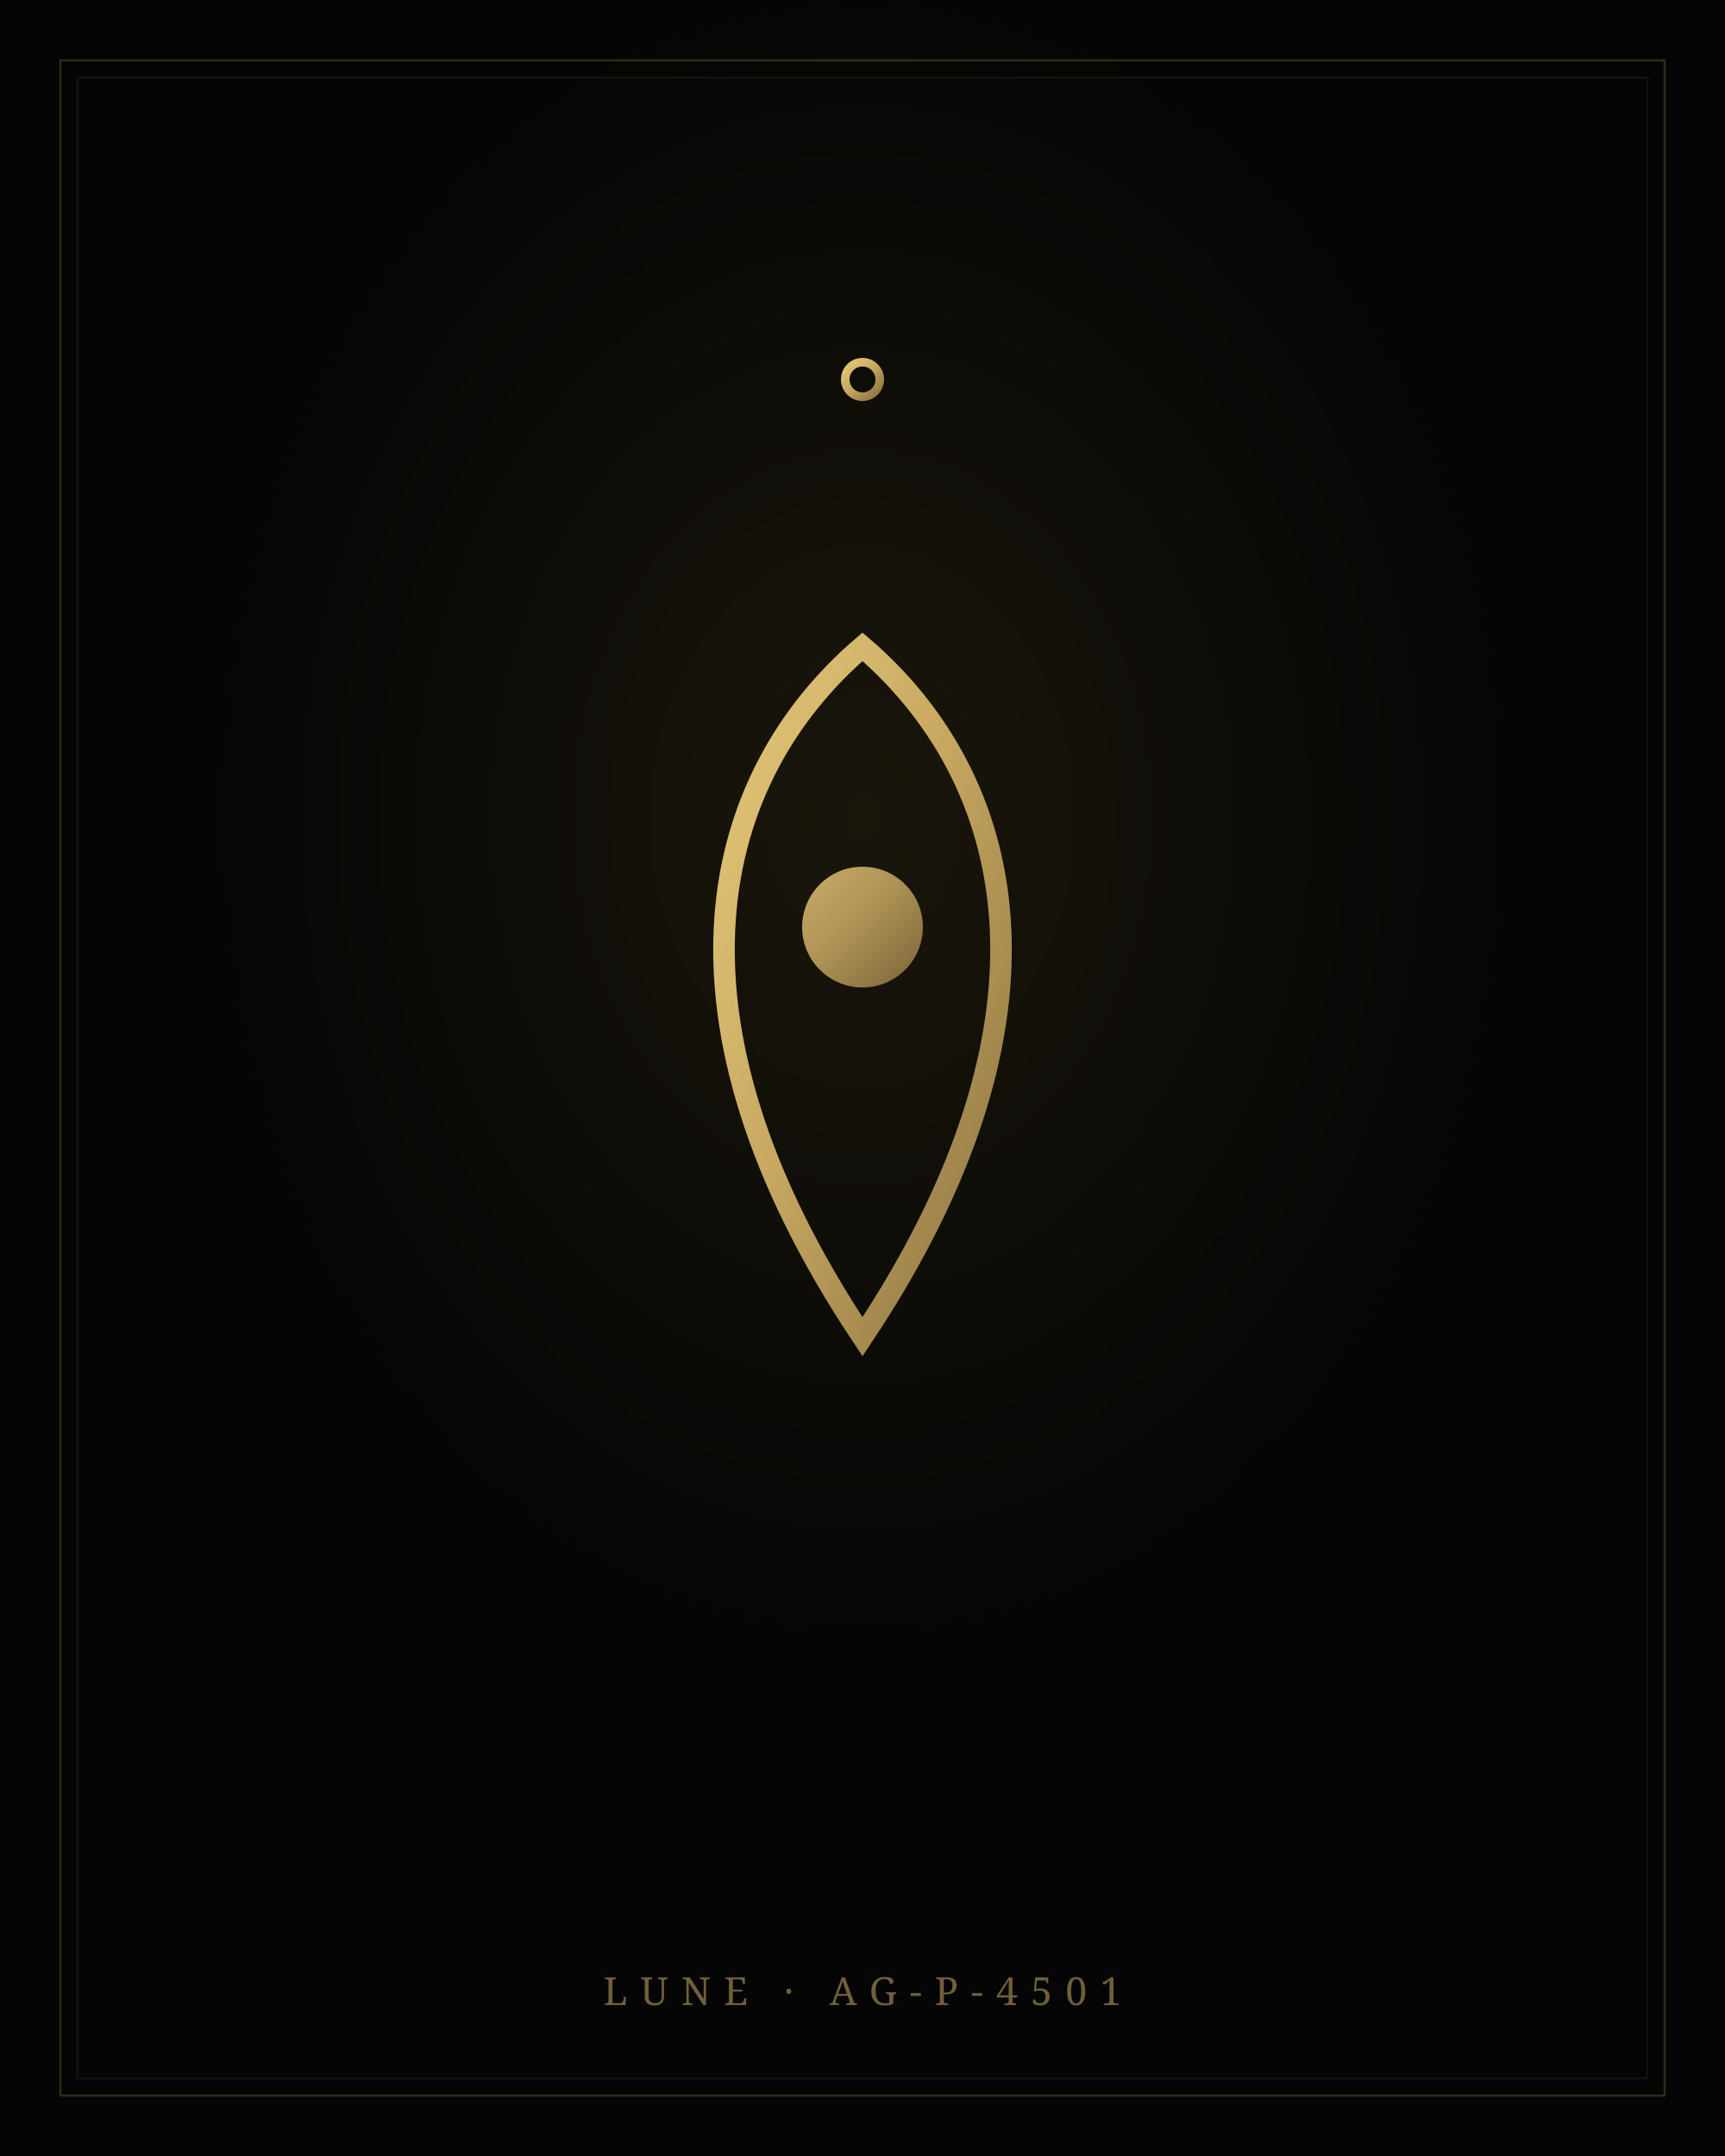
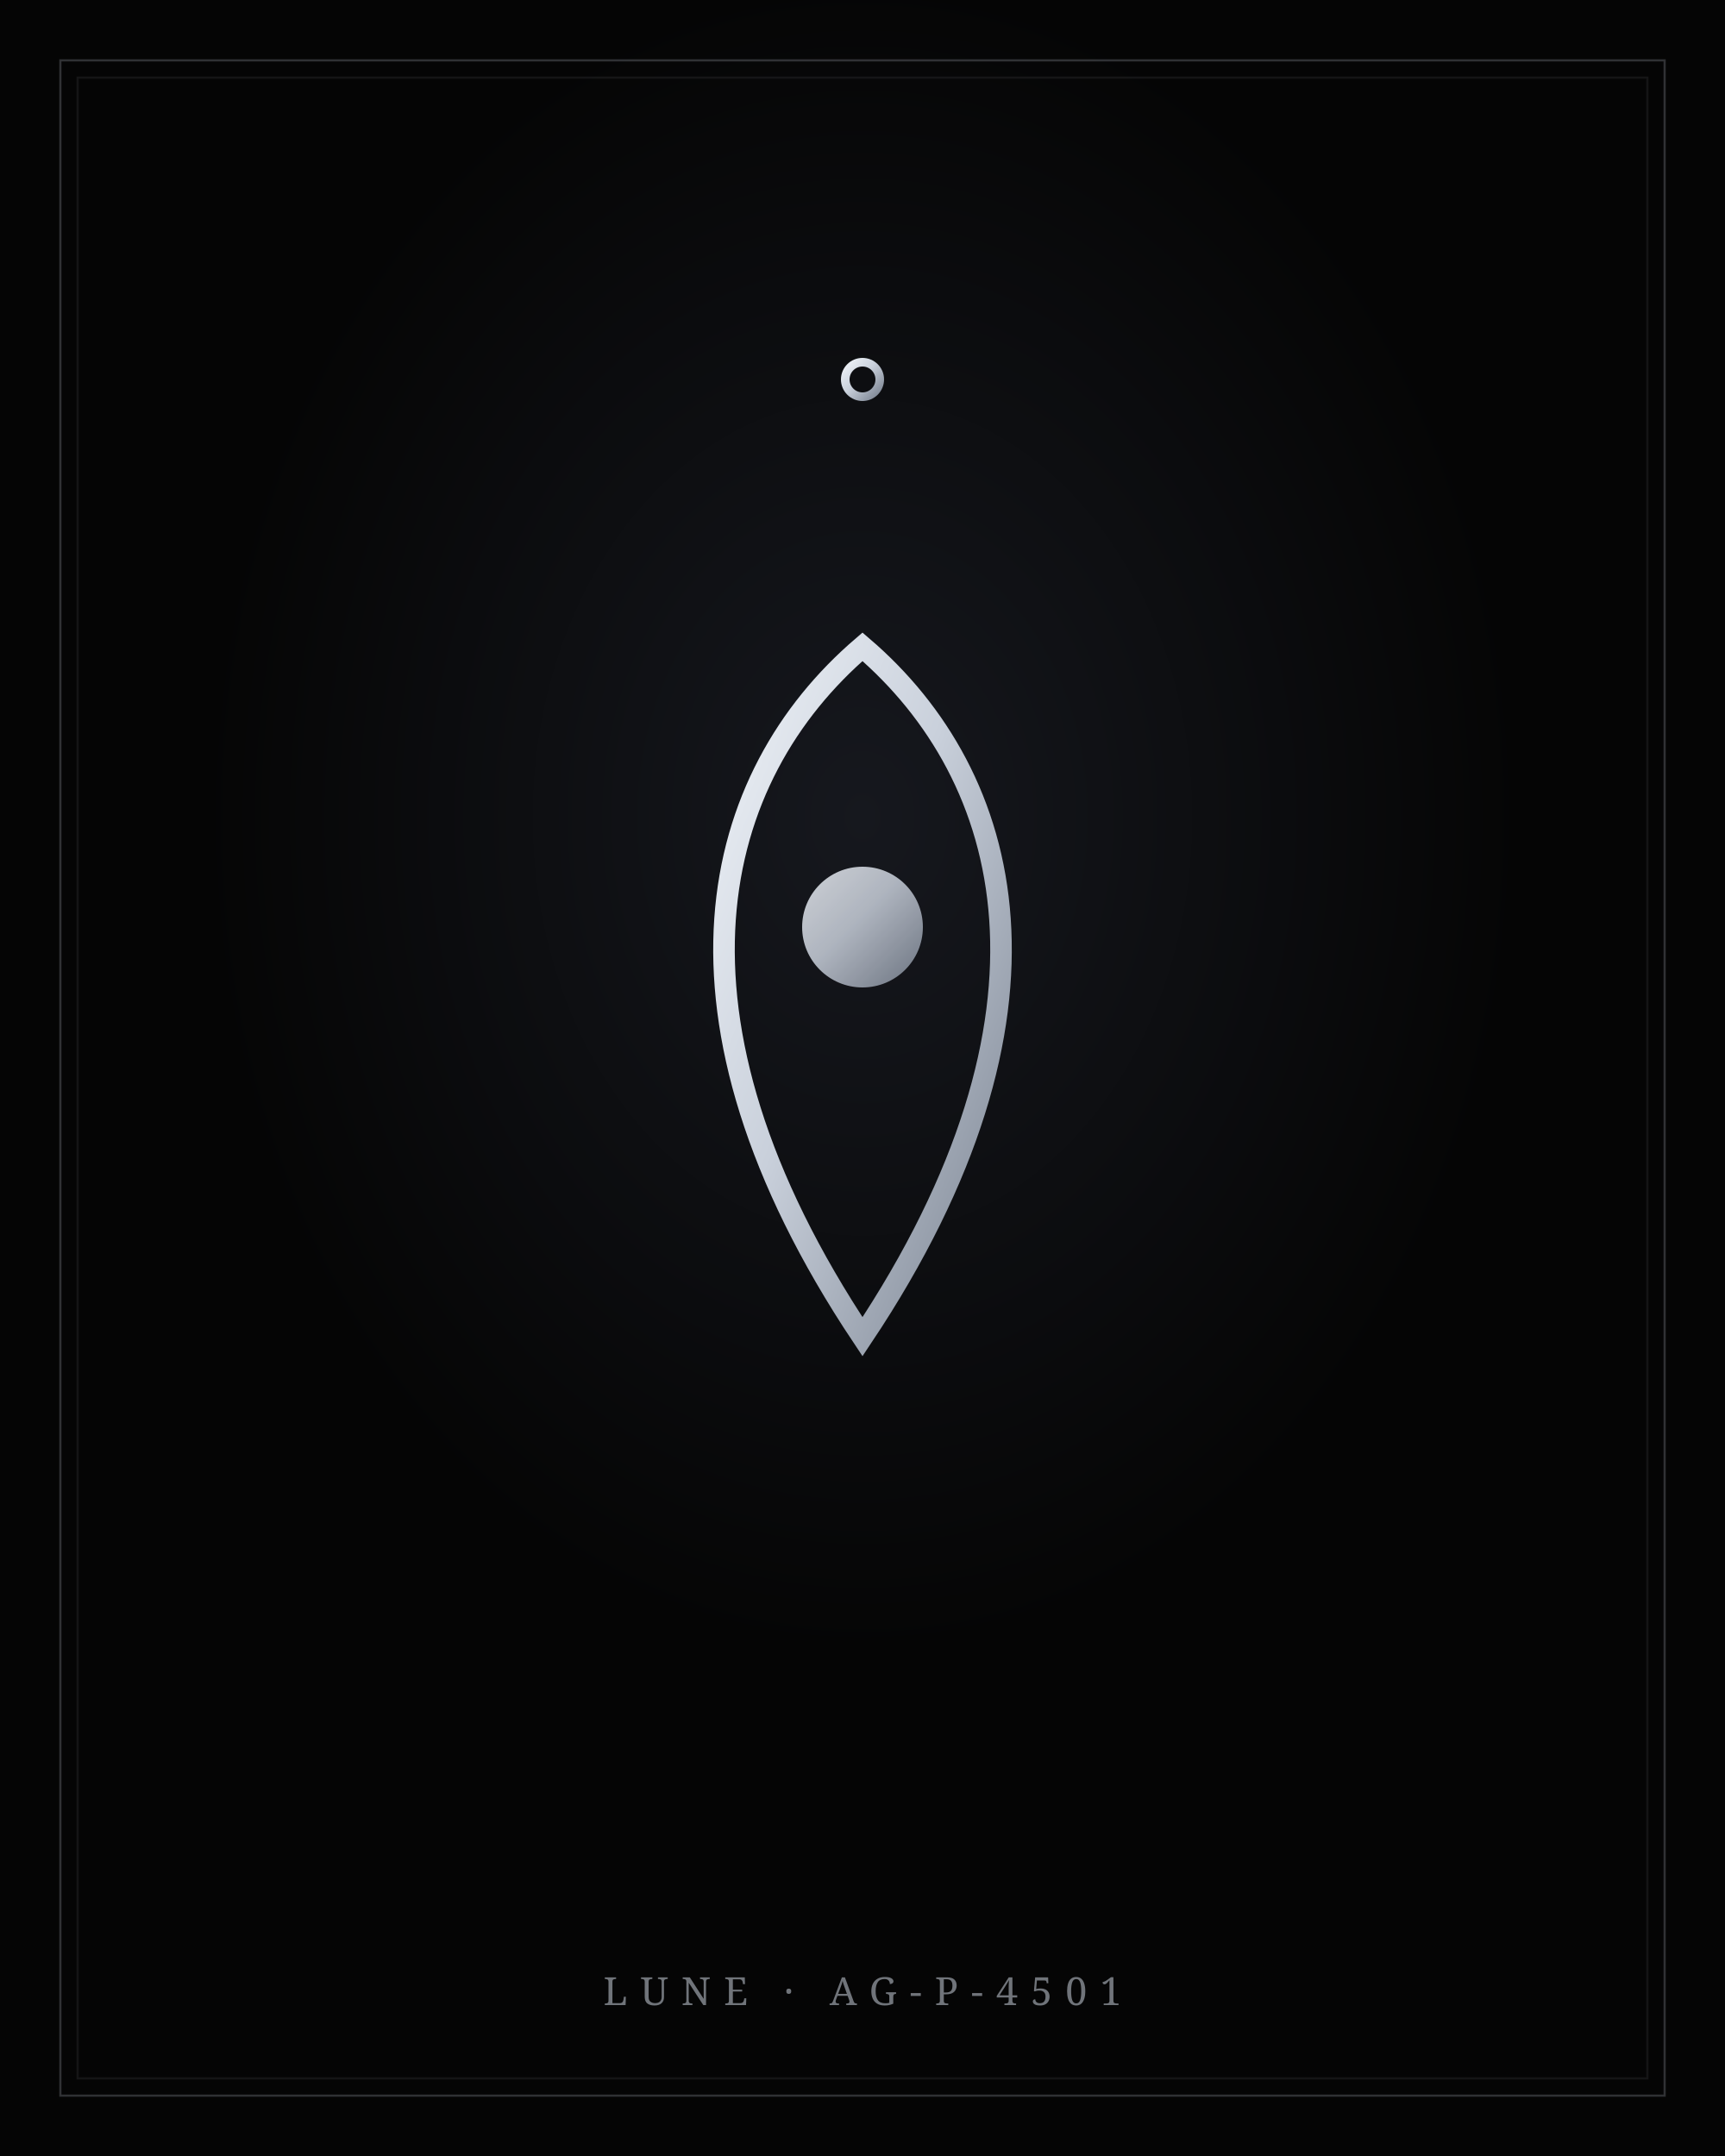
<svg xmlns="http://www.w3.org/2000/svg" viewBox="0 0 800 1000" role="img" aria-label="LUNE  ·  AG-P-4501">
  <rect width="800" height="1000" fill="#050505" />
  <defs>
    <radialGradient id="g" cx="50%" cy="38%" r="55%">
-       <stop offset="0%" stop-color="#1a160c" />
+       <stop offset="0%" stop-color="#16181e" />
      <stop offset="70%" stop-color="#050505" />
    </radialGradient>
-     <linearGradient id="gold" x1="0" y1="0" x2="1" y2="1">
-       <stop offset="0%" stop-color="#e4c87a" />
-       <stop offset="45%" stop-color="#c9a962" />
-       <stop offset="100%" stop-color="#8a7340" />
+     <linearGradient id="silver" x1="0" y1="0" x2="1" y2="1">
+       <stop offset="0%" stop-color="#eef2f7" />
+       <stop offset="45%" stop-color="#c9d0db" />
+       <stop offset="100%" stop-color="#7b8492" />
    </linearGradient>
    <filter id="soft">
      <feGaussianBlur stdDeviation="0.6" />
    </filter>
  </defs>
  <rect width="800" height="1000" fill="url(#g)" />
-   <rect x="28" y="28" width="744" height="944" fill="none" stroke="#c9a962" stroke-opacity="0.22" />
-   <rect x="36" y="36" width="728" height="928" fill="none" stroke="#c9a962" stroke-opacity="0.08" />
-   <line x1="400" y1="180" x2="400" y2="300" stroke="url(#gold)" stroke-width="4" />
-   <circle cx="400" cy="176" r="8" fill="none" stroke="url(#gold)" stroke-width="4" />
-   <path d="M400 300 C330 360 300 470 400 620 C500 470 470 360 400 300Z" fill="none" stroke="url(#gold)" stroke-width="10" />
-   <circle cx="400" cy="430" r="28" fill="url(#gold)" opacity="0.85" />
-   <text x="400" y="930" text-anchor="middle" fill="#c9a962" fill-opacity="0.55" font-family="Georgia, serif" font-size="18" letter-spacing="6">LUNE  ·  AG-P-4501</text>
+   <rect x="28" y="28" width="744" height="944" fill="none" stroke="#c9d0db" stroke-opacity="0.22" />
+   <rect x="36" y="36" width="728" height="928" fill="none" stroke="#c9d0db" stroke-opacity="0.08" />
+   <line x1="400" y1="180" x2="400" y2="300" stroke="url(#silver)" stroke-width="4" />
+   <circle cx="400" cy="176" r="8" fill="none" stroke="url(#silver)" stroke-width="4" />
+   <path d="M400 300 C330 360 300 470 400 620 C500 470 470 360 400 300Z" fill="none" stroke="url(#silver)" stroke-width="10" />
+   <circle cx="400" cy="430" r="28" fill="url(#silver)" opacity="0.85" />
+   <text x="400" y="930" text-anchor="middle" fill="#c9d0db" fill-opacity="0.55" font-family="Georgia, serif" font-size="18" letter-spacing="6">LUNE  ·  AG-P-4501</text>
</svg>
